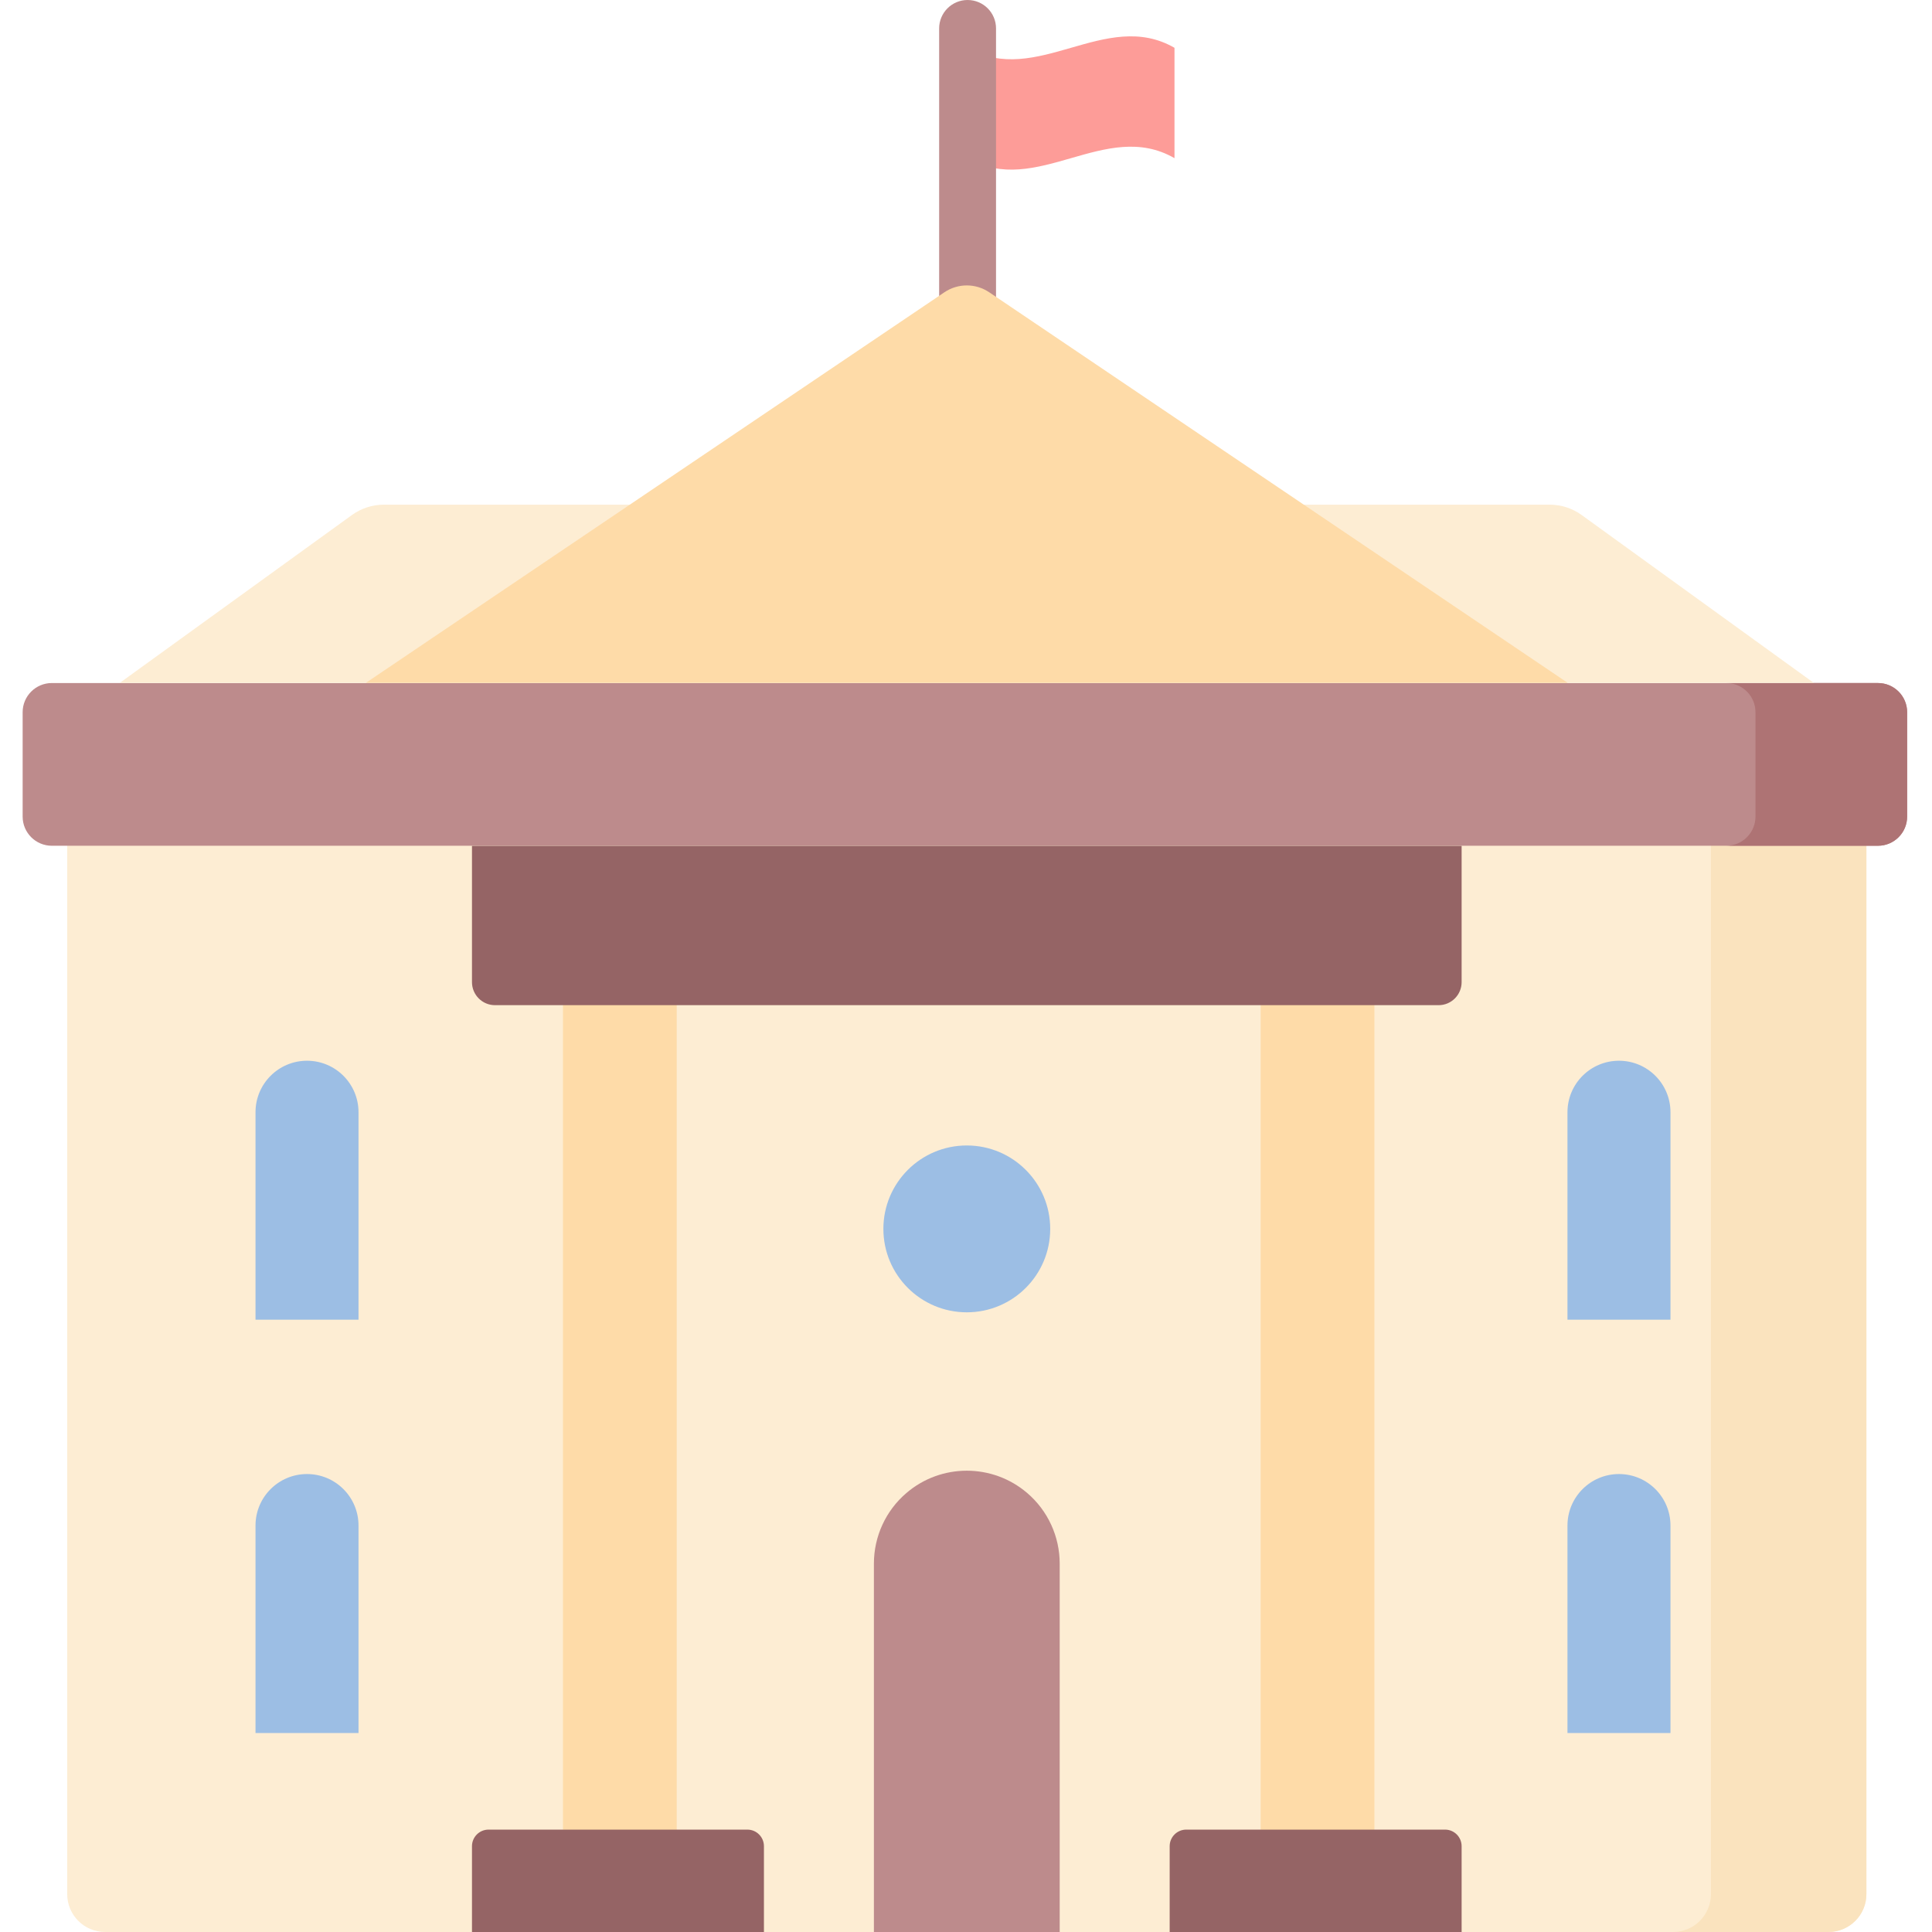
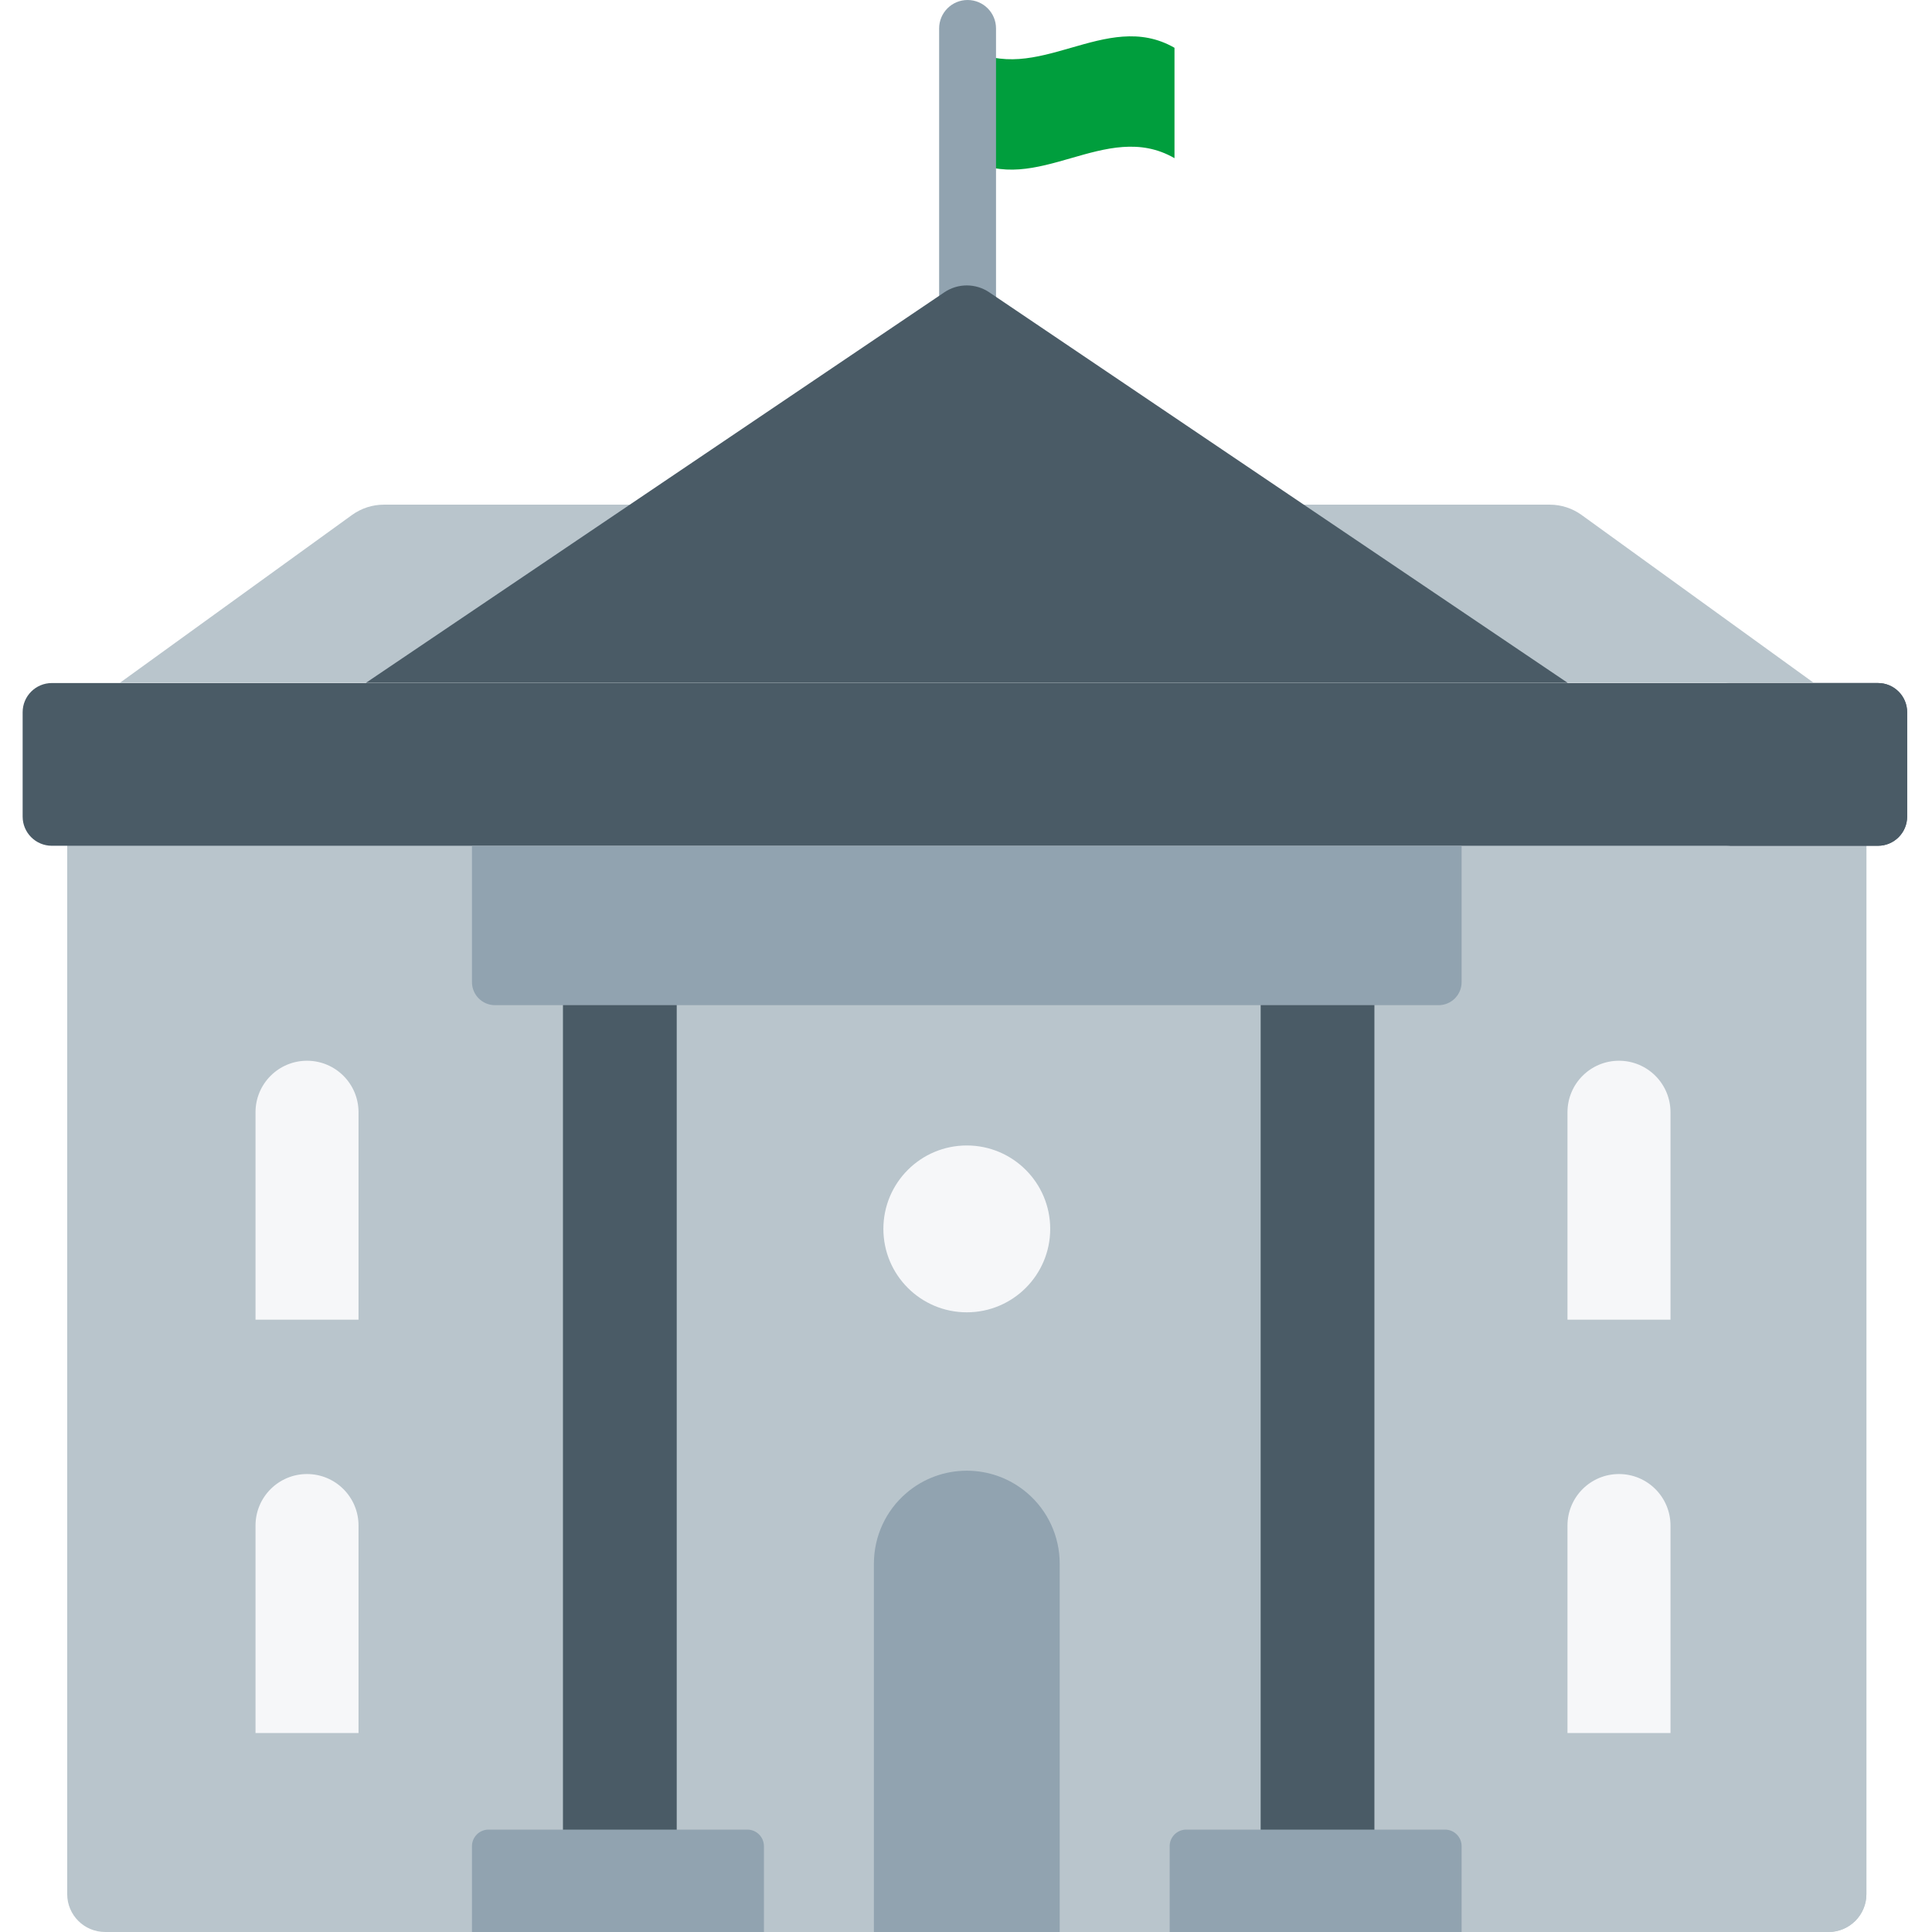
<svg xmlns="http://www.w3.org/2000/svg" width="199" height="199" viewBox="0 0 199 199" fill="none">
-   <path d="M120.975 16.292C113.871 12.199 106.768 20.384 99.662 16.292C99.662 12.503 99.662 8.713 99.662 4.924C106.768 9.017 113.871 0.832 120.975 4.924V16.292Z" fill="#FD9C98" />
-   <path d="M99.663 43.974C98.046 43.974 96.734 42.663 96.734 41.046V2.929C96.734 1.312 98.046 0 99.663 0C101.282 0 102.593 1.312 102.593 2.929V41.046C102.593 42.663 101.282 43.974 99.663 43.974Z" fill="#BD8B8C" />
-   <path d="M6.922 86.335H192.242V195.095C192.242 197.252 190.495 198.999 188.337 198.999H10.827C8.669 198.999 6.922 197.252 6.922 195.095V86.335Z" fill="#FDEDD3" />
-   <path d="M176.229 86.335V195.095C176.229 197.252 174.482 198.999 172.324 198.999H188.337C190.495 198.999 192.242 197.252 192.242 195.095V86.335H176.229Z" fill="#FAE3BE" />
-   <path d="M109.151 199H90.014V161.053C90.014 158.259 91.233 155.605 93.355 153.788C96.938 150.717 102.226 150.717 105.81 153.788C107.931 155.605 109.151 158.259 109.151 161.053V199Z" fill="#BD8B8C" />
-   <path d="M129.85 102.559H141.567V190.435H129.85V102.559Z" fill="#FEDBA8" />
-   <path d="M57.986 102.559H69.704V190.435H57.986V102.559Z" fill="#FEDBA8" />
-   <path d="M193.432 87.115H5.34C3.679 87.115 2.332 85.769 2.332 84.108V73.362C2.332 71.701 3.679 70.354 5.34 70.354H193.432C195.093 70.354 196.44 71.701 196.44 73.362V84.108C196.441 85.769 195.095 87.115 193.432 87.115Z" fill="#BD8B8C" />
-   <path d="M193.432 70.353H177.811C179.472 70.353 180.818 71.699 180.818 73.362V84.108C180.818 85.769 179.472 87.115 177.811 87.115H193.432C195.093 87.115 196.439 85.769 196.439 84.108V73.362C196.441 71.699 195.094 70.353 193.432 70.353Z" fill="#AE7374" />
-   <path d="M48.615 101.161V87.132H150.55V101.161C150.55 102.473 149.488 103.535 148.177 103.535H50.988C49.678 103.535 48.615 102.473 48.615 101.161Z" fill="#956465" />
-   <path d="M12.34 70.338L36.257 53.043C37.212 52.354 38.361 51.982 39.539 51.982H159.623C160.802 51.982 161.951 52.354 162.906 53.043L186.823 70.338H12.34Z" fill="#FDEDD3" />
-   <path d="M97.275 30.105L37.685 70.337H161.48L101.891 30.105C100.495 29.164 98.671 29.164 97.275 30.105Z" fill="#FEDBA8" />
-   <path d="M108.174 126.578C108.174 131.324 104.328 135.171 99.582 135.171C94.836 135.171 90.99 131.324 90.99 126.578C90.99 121.833 94.836 117.986 99.582 117.986C104.328 117.986 108.174 121.833 108.174 126.578Z" fill="#9CBEE4" />
-   <path d="M78.687 199H48.615V190.162C48.615 189.219 49.379 188.454 50.322 188.454H76.981C77.924 188.454 78.687 189.219 78.687 190.162V199Z" fill="#956465" />
-   <path d="M150.55 199H120.479V190.162C120.479 189.219 121.242 188.454 122.185 188.454H148.844C149.787 188.454 150.55 189.219 150.55 190.162V199Z" fill="#956465" />
-   <path d="M172.063 135.933V114.563C172.063 111.632 169.688 109.258 166.758 109.258C163.828 109.258 161.453 111.632 161.453 114.563V135.933H172.063Z" fill="#9CBEE4" />
-   <path d="M172.063 178.505V157.134C172.063 154.204 169.688 151.83 166.758 151.83C163.828 151.83 161.453 154.204 161.453 157.134V178.505H172.063Z" fill="#9CBEE4" />
-   <path d="M36.928 135.933V114.563C36.928 111.632 34.553 109.258 31.623 109.258C28.693 109.258 26.318 111.632 26.318 114.563V135.933H36.928Z" fill="#9CBEE4" />
-   <path d="M36.928 178.505V157.134C36.928 154.204 34.553 151.83 31.623 151.83C28.693 151.83 26.318 154.204 26.318 157.134V178.505H36.928Z" fill="#9CBEE4" />
+   <path d="M120.975 16.292C113.871 12.199 106.768 20.384 99.662 16.292C99.662 12.502 99.662 8.713 99.662 4.923C106.768 9.016 113.871 0.832 120.975 4.923V16.292Z" fill="#009E3D" />
+   <path d="M99.662 43.974C98.045 43.974 96.733 42.663 96.733 41.046V2.929C96.733 1.312 98.045 0 99.662 0C101.281 0 102.592 1.312 102.592 2.929V41.046C102.592 42.663 101.281 43.974 99.662 43.974Z" fill="#91A3B0" />
+   <path d="M6.922 86.335H192.242V195.095C192.242 197.252 190.495 198.999 188.337 198.999H10.827C8.669 198.999 6.922 197.252 6.922 195.095V86.335Z" fill="#B9C5CC" />
+   <path d="M176.229 86.335V195.095C176.229 197.252 174.482 198.999 172.324 198.999H188.337C190.495 198.999 192.242 197.252 192.242 195.095V86.335H176.229Z" fill="#B9C5CC" />
+   <path d="M109.151 199H90.014V161.053C90.014 158.259 91.233 155.605 93.355 153.788C96.938 150.717 102.226 150.717 105.81 153.788C107.931 155.605 109.151 158.259 109.151 161.053V199Z" fill="#91A3B0" />
+   <path d="M129.85 102.559H141.567V190.435H129.85V102.559Z" fill="#4A5B66" />
+   <path d="M57.986 102.559H69.704V190.435H57.986V102.559Z" fill="#4A5B66" />
+   <path d="M193.432 87.116H5.34C3.679 87.116 2.332 85.769 2.332 84.108V73.362C2.332 71.701 3.679 70.355 5.34 70.355H193.432C195.093 70.355 196.44 71.701 196.44 73.362V84.108C196.441 85.769 195.095 87.116 193.432 87.116Z" fill="#4A5B66" />
+   <path d="M193.433 70.353H177.812C179.472 70.353 180.819 71.699 180.819 73.362V84.108C180.819 85.769 179.472 87.115 177.812 87.115H193.433C195.094 87.115 196.44 85.769 196.44 84.108V73.362C196.442 71.699 195.095 70.353 193.433 70.353Z" fill="#4A5B66" />
+   <path d="M48.614 101.16V87.132H150.549V101.16C150.549 102.472 149.487 103.535 148.176 103.535H50.987C49.677 103.535 48.614 102.472 48.614 101.16Z" fill="#91A3B0" />
+   <path d="M12.341 70.337L36.258 53.043C37.213 52.353 38.362 51.981 39.54 51.981H159.624C160.803 51.981 161.952 52.353 162.907 53.043L186.824 70.337H12.341Z" fill="#B9C5CC" />
+   <path d="M97.274 30.105L37.685 70.337H161.479L101.89 30.105C100.494 29.164 98.669 29.164 97.274 30.105Z" fill="#4A5B66" />
+   <path d="M108.174 126.578C108.174 131.324 104.328 135.171 99.582 135.171C94.836 135.171 90.99 131.324 90.99 126.578C90.99 121.834 94.836 117.986 99.582 117.986C104.328 117.986 108.174 121.834 108.174 126.578Z" fill="#F6F7F9" />
+   <path d="M78.686 199H48.614V190.162C48.614 189.219 49.378 188.454 50.321 188.454H76.98C77.922 188.454 78.686 189.219 78.686 190.162V199Z" fill="#91A3B0" />
+   <path d="M150.549 199H120.478V190.162C120.478 189.219 121.241 188.454 122.184 188.454H148.843C149.786 188.454 150.549 189.219 150.549 190.162V199Z" fill="#91A3B0" />
+   <path d="M172.064 135.933V114.563C172.064 111.632 169.689 109.258 166.759 109.258C163.829 109.258 161.454 111.632 161.454 114.563V135.933H172.064Z" fill="#F6F7F9" />
+   <path d="M172.064 178.505V157.134C172.064 154.204 169.689 151.829 166.759 151.829C163.829 151.829 161.454 154.204 161.454 157.134V178.505H172.064Z" fill="#F6F7F9" />
+   <path d="M36.929 135.933V114.563C36.929 111.632 34.554 109.258 31.624 109.258C28.694 109.258 26.319 111.632 26.319 114.563V135.933H36.929Z" fill="#F6F7F9" />
+   <path d="M36.929 178.505V157.134C36.929 154.204 34.554 151.829 31.624 151.829C28.694 151.829 26.319 154.204 26.319 157.134V178.505H36.929Z" fill="#F6F7F9" />
</svg>
